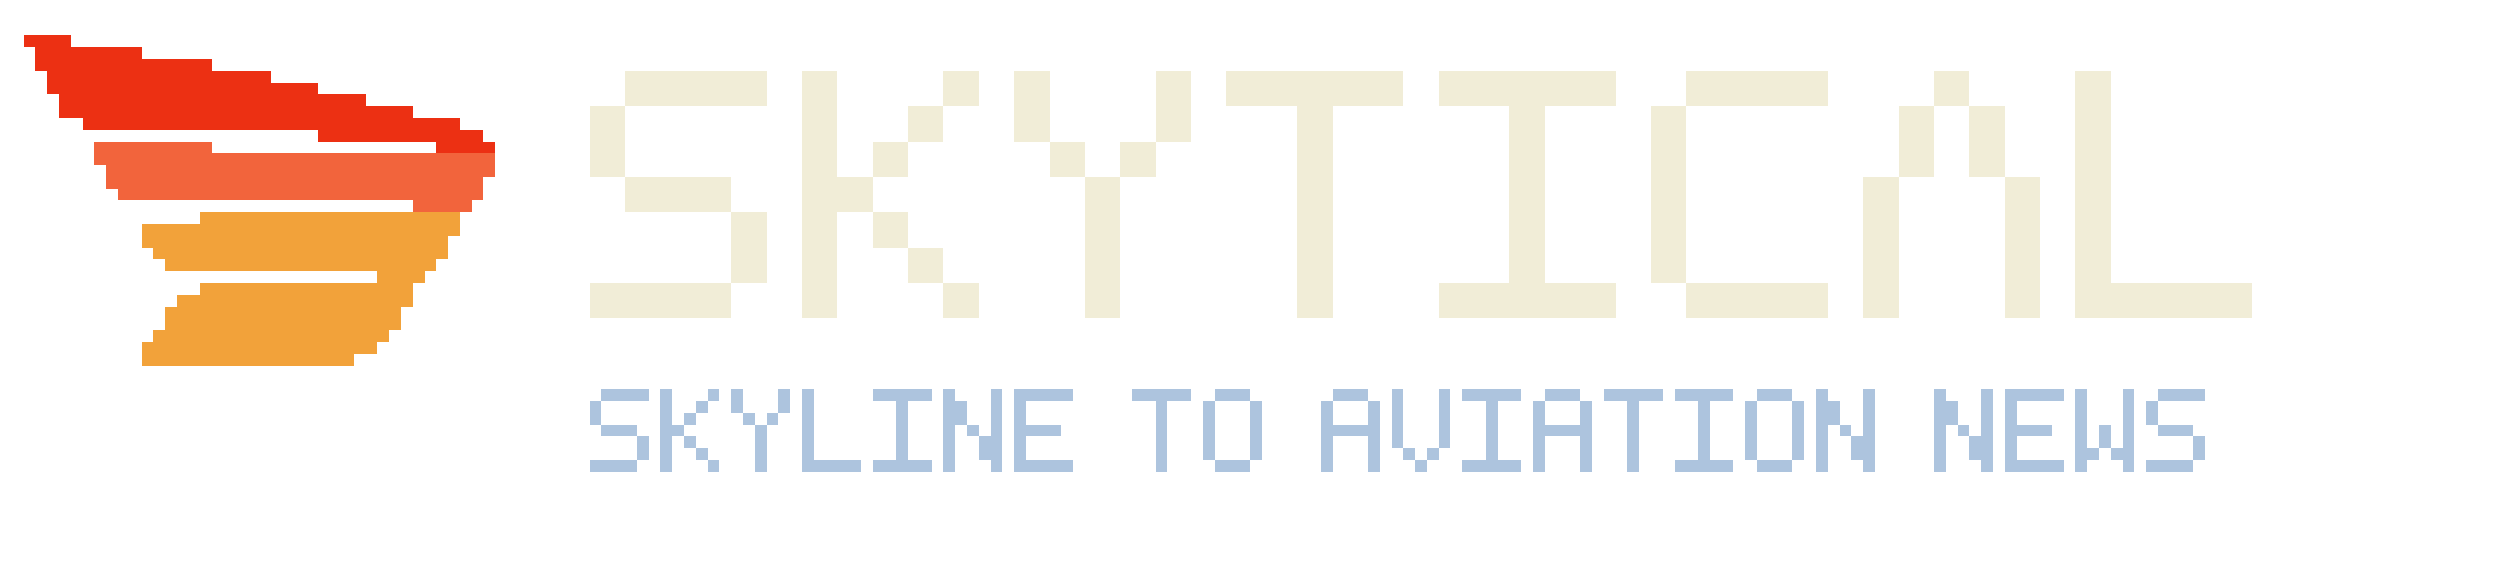
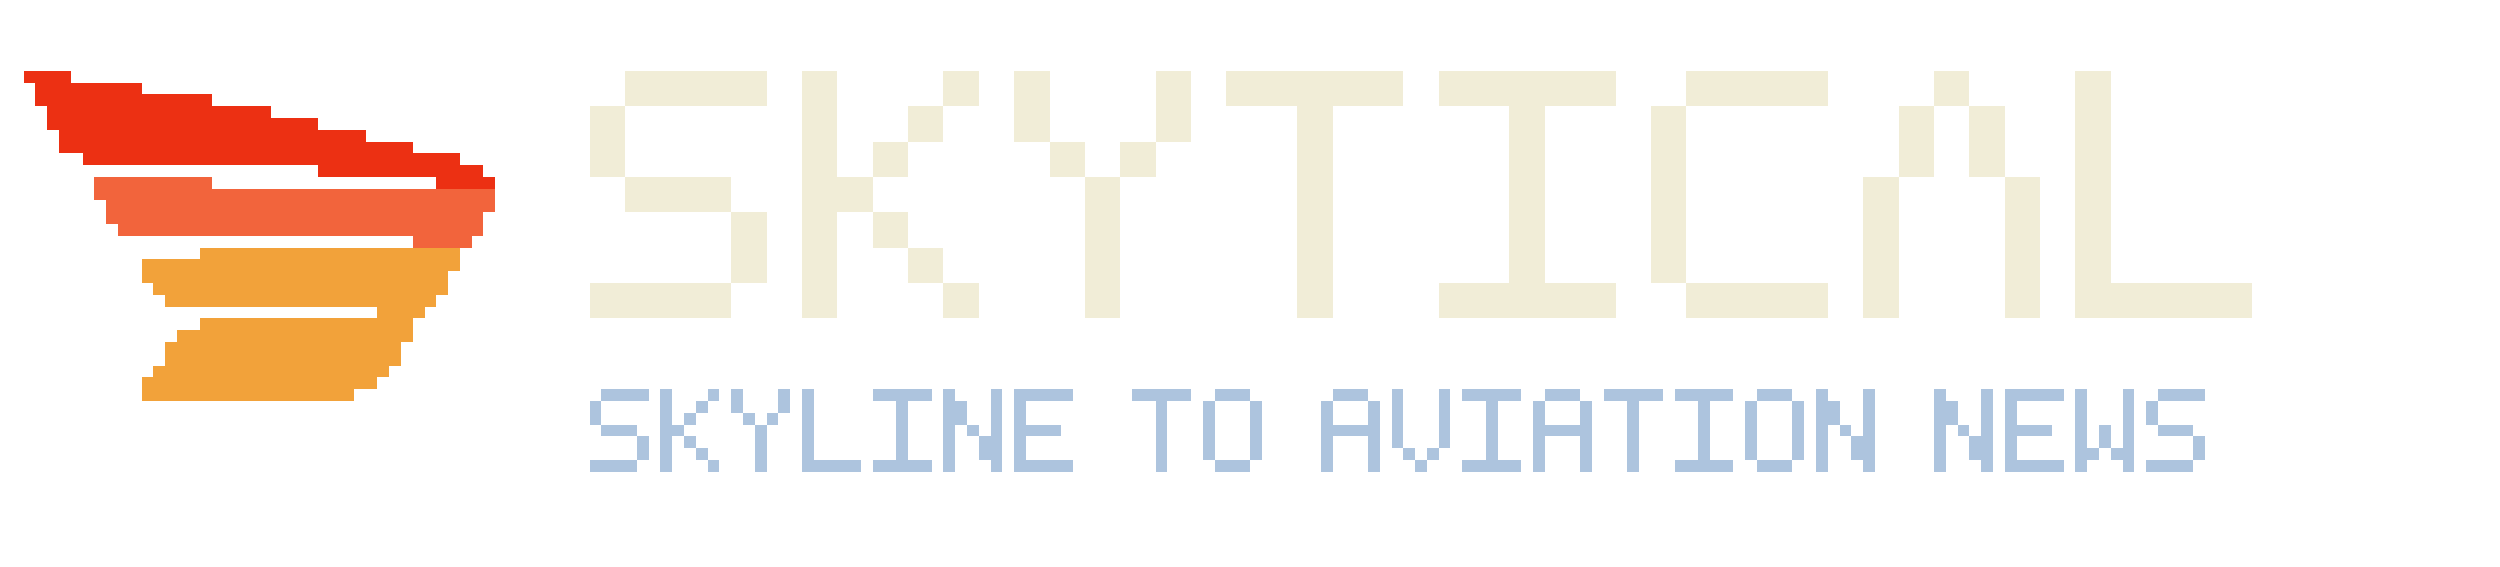
<svg xmlns="http://www.w3.org/2000/svg" width="212" height="48" viewBox="0 0 212 48" shape-rendering="crispEdges" role="img" aria-labelledby="title">
-   <rect x="2" y="3" width="4" height="1" fill="#EC3013" />
-   <rect x="3" y="4" width="9" height="1" fill="#EC3013" />
-   <rect x="3" y="5" width="15" height="1" fill="#EC3013" />
-   <rect x="4" y="6" width="19" height="1" fill="#EC3013" />
-   <rect x="4" y="7" width="23" height="1" fill="#EC3013" />
-   <rect x="5" y="8" width="26" height="1" fill="#EC3013" />
-   <rect x="5" y="9" width="30" height="1" fill="#EC3013" />
-   <rect x="7" y="10" width="32" height="1" fill="#EC3013" />
-   <rect x="27" y="11" width="14" height="1" fill="#EC3013" />
-   <rect x="8" y="12" width="10" height="1" fill="#F2643C" />
-   <rect x="37" y="12" width="5" height="1" fill="#EC3013" />
-   <rect x="8" y="13" width="34" height="1" fill="#F2643C" />
-   <rect x="9" y="14" width="33" height="1" fill="#F2643C" />
-   <rect x="9" y="15" width="32" height="1" fill="#F2643C" />
-   <rect x="10" y="16" width="31" height="1" fill="#F2643C" />
-   <rect x="35" y="17" width="5" height="1" fill="#F2643C" />
-   <rect x="17" y="18" width="22" height="1" fill="#F2A23A" />
-   <rect x="12" y="19" width="27" height="1" fill="#F2A23A" />
-   <rect x="12" y="20" width="26" height="1" fill="#F2A23A" />
-   <rect x="13" y="21" width="25" height="1" fill="#F2A23A" />
-   <rect x="14" y="22" width="23" height="1" fill="#F2A23A" />
-   <rect x="32" y="23" width="4" height="1" fill="#F2A23A" />
-   <rect x="17" y="24" width="18" height="1" fill="#F2A23A" />
-   <rect x="15" y="25" width="20" height="1" fill="#F2A23A" />
-   <rect x="14" y="26" width="20" height="1" fill="#F2A23A" />
-   <rect x="14" y="27" width="20" height="1" fill="#F2A23A" />
-   <rect x="13" y="28" width="20" height="1" fill="#F2A23A" />
-   <rect x="12" y="29" width="20" height="1" fill="#F2A23A" />
-   <rect x="12" y="30" width="18" height="1" fill="#F2A23A" />
+   <rect x="2" y="6" width="4" height="1" fill="#EC3013" />
+   <rect x="3" y="7" width="9" height="1" fill="#EC3013" />
+   <rect x="3" y="8" width="15" height="1" fill="#EC3013" />
+   <rect x="4" y="9" width="19" height="1" fill="#EC3013" />
+   <rect x="4" y="10" width="23" height="1" fill="#EC3013" />
+   <rect x="5" y="11" width="26" height="1" fill="#EC3013" />
+   <rect x="5" y="12" width="30" height="1" fill="#EC3013" />
+   <rect x="7" y="13" width="32" height="1" fill="#EC3013" />
+   <rect x="27" y="14" width="14" height="1" fill="#EC3013" />
+   <rect x="8" y="15" width="10" height="1" fill="#F2643C" />
+   <rect x="37" y="15" width="5" height="1" fill="#EC3013" />
+   <rect x="8" y="16" width="34" height="1" fill="#F2643C" />
+   <rect x="9" y="17" width="33" height="1" fill="#F2643C" />
+   <rect x="9" y="18" width="32" height="1" fill="#F2643C" />
+   <rect x="10" y="19" width="31" height="1" fill="#F2643C" />
+   <rect x="35" y="20" width="5" height="1" fill="#F2643C" />
+   <rect x="17" y="21" width="22" height="1" fill="#F2A23A" />
+   <rect x="12" y="22" width="27" height="1" fill="#F2A23A" />
+   <rect x="12" y="23" width="26" height="1" fill="#F2A23A" />
+   <rect x="13" y="24" width="25" height="1" fill="#F2A23A" />
+   <rect x="14" y="25" width="23" height="1" fill="#F2A23A" />
+   <rect x="32" y="26" width="4" height="1" fill="#F2A23A" />
+   <rect x="17" y="27" width="18" height="1" fill="#F2A23A" />
+   <rect x="15" y="28" width="20" height="1" fill="#F2A23A" />
+   <rect x="14" y="29" width="20" height="1" fill="#F2A23A" />
+   <rect x="14" y="30" width="20" height="1" fill="#F2A23A" />
+   <rect x="13" y="31" width="20" height="1" fill="#F2A23A" />
+   <rect x="12" y="32" width="20" height="1" fill="#F2A23A" />
+   <rect x="12" y="33" width="18" height="1" fill="#F2A23A" />
  <rect x="53" y="6" width="3" height="3" fill="#F1EDD7" />
  <rect x="56" y="6" width="3" height="3" fill="#F1EDD7" />
  <rect x="59" y="6" width="3" height="3" fill="#F1EDD7" />
  <rect x="62" y="6" width="3" height="3" fill="#F1EDD7" />
  <rect x="50" y="9" width="3" height="3" fill="#F1EDD7" />
  <rect x="50" y="12" width="3" height="3" fill="#F1EDD7" />
  <rect x="53" y="15" width="3" height="3" fill="#F1EDD7" />
  <rect x="56" y="15" width="3" height="3" fill="#F1EDD7" />
  <rect x="59" y="15" width="3" height="3" fill="#F1EDD7" />
  <rect x="62" y="18" width="3" height="3" fill="#F1EDD7" />
  <rect x="62" y="21" width="3" height="3" fill="#F1EDD7" />
  <rect x="50" y="24" width="3" height="3" fill="#F1EDD7" />
  <rect x="53" y="24" width="3" height="3" fill="#F1EDD7" />
  <rect x="56" y="24" width="3" height="3" fill="#F1EDD7" />
  <rect x="59" y="24" width="3" height="3" fill="#F1EDD7" />
  <rect x="68" y="6" width="3" height="3" fill="#F1EDD7" />
  <rect x="80" y="6" width="3" height="3" fill="#F1EDD7" />
  <rect x="68" y="9" width="3" height="3" fill="#F1EDD7" />
  <rect x="77" y="9" width="3" height="3" fill="#F1EDD7" />
  <rect x="68" y="12" width="3" height="3" fill="#F1EDD7" />
  <rect x="74" y="12" width="3" height="3" fill="#F1EDD7" />
  <rect x="68" y="15" width="3" height="3" fill="#F1EDD7" />
  <rect x="71" y="15" width="3" height="3" fill="#F1EDD7" />
  <rect x="68" y="18" width="3" height="3" fill="#F1EDD7" />
  <rect x="74" y="18" width="3" height="3" fill="#F1EDD7" />
  <rect x="68" y="21" width="3" height="3" fill="#F1EDD7" />
  <rect x="77" y="21" width="3" height="3" fill="#F1EDD7" />
  <rect x="68" y="24" width="3" height="3" fill="#F1EDD7" />
  <rect x="80" y="24" width="3" height="3" fill="#F1EDD7" />
  <rect x="86" y="6" width="3" height="3" fill="#F1EDD7" />
  <rect x="98" y="6" width="3" height="3" fill="#F1EDD7" />
  <rect x="86" y="9" width="3" height="3" fill="#F1EDD7" />
  <rect x="98" y="9" width="3" height="3" fill="#F1EDD7" />
  <rect x="89" y="12" width="3" height="3" fill="#F1EDD7" />
  <rect x="95" y="12" width="3" height="3" fill="#F1EDD7" />
  <rect x="92" y="15" width="3" height="3" fill="#F1EDD7" />
  <rect x="92" y="18" width="3" height="3" fill="#F1EDD7" />
  <rect x="92" y="21" width="3" height="3" fill="#F1EDD7" />
  <rect x="92" y="24" width="3" height="3" fill="#F1EDD7" />
  <rect x="104" y="6" width="3" height="3" fill="#F1EDD7" />
  <rect x="107" y="6" width="3" height="3" fill="#F1EDD7" />
  <rect x="110" y="6" width="3" height="3" fill="#F1EDD7" />
  <rect x="113" y="6" width="3" height="3" fill="#F1EDD7" />
  <rect x="116" y="6" width="3" height="3" fill="#F1EDD7" />
  <rect x="110" y="9" width="3" height="3" fill="#F1EDD7" />
  <rect x="110" y="12" width="3" height="3" fill="#F1EDD7" />
  <rect x="110" y="15" width="3" height="3" fill="#F1EDD7" />
  <rect x="110" y="18" width="3" height="3" fill="#F1EDD7" />
  <rect x="110" y="21" width="3" height="3" fill="#F1EDD7" />
  <rect x="110" y="24" width="3" height="3" fill="#F1EDD7" />
  <rect x="122" y="6" width="3" height="3" fill="#F1EDD7" />
  <rect x="125" y="6" width="3" height="3" fill="#F1EDD7" />
  <rect x="128" y="6" width="3" height="3" fill="#F1EDD7" />
  <rect x="131" y="6" width="3" height="3" fill="#F1EDD7" />
  <rect x="134" y="6" width="3" height="3" fill="#F1EDD7" />
  <rect x="128" y="9" width="3" height="3" fill="#F1EDD7" />
  <rect x="128" y="12" width="3" height="3" fill="#F1EDD7" />
  <rect x="128" y="15" width="3" height="3" fill="#F1EDD7" />
  <rect x="128" y="18" width="3" height="3" fill="#F1EDD7" />
  <rect x="128" y="21" width="3" height="3" fill="#F1EDD7" />
  <rect x="122" y="24" width="3" height="3" fill="#F1EDD7" />
  <rect x="125" y="24" width="3" height="3" fill="#F1EDD7" />
  <rect x="128" y="24" width="3" height="3" fill="#F1EDD7" />
  <rect x="131" y="24" width="3" height="3" fill="#F1EDD7" />
  <rect x="134" y="24" width="3" height="3" fill="#F1EDD7" />
  <rect x="143" y="6" width="3" height="3" fill="#F1EDD7" />
  <rect x="146" y="6" width="3" height="3" fill="#F1EDD7" />
  <rect x="149" y="6" width="3" height="3" fill="#F1EDD7" />
  <rect x="152" y="6" width="3" height="3" fill="#F1EDD7" />
  <rect x="140" y="9" width="3" height="3" fill="#F1EDD7" />
  <rect x="140" y="12" width="3" height="3" fill="#F1EDD7" />
  <rect x="140" y="15" width="3" height="3" fill="#F1EDD7" />
  <rect x="140" y="18" width="3" height="3" fill="#F1EDD7" />
  <rect x="140" y="21" width="3" height="3" fill="#F1EDD7" />
  <rect x="143" y="24" width="3" height="3" fill="#F1EDD7" />
  <rect x="146" y="24" width="3" height="3" fill="#F1EDD7" />
  <rect x="149" y="24" width="3" height="3" fill="#F1EDD7" />
  <rect x="152" y="24" width="3" height="3" fill="#F1EDD7" />
  <rect x="164" y="6" width="3" height="3" fill="#F1EDD7" />
  <rect x="161" y="9" width="3" height="3" fill="#F1EDD7" />
  <rect x="167" y="9" width="3" height="3" fill="#F1EDD7" />
  <rect x="161" y="12" width="3" height="3" fill="#F1EDD7" />
  <rect x="167" y="12" width="3" height="3" fill="#F1EDD7" />
  <rect x="158" y="15" width="3" height="3" fill="#F1EDD7" />
  <rect x="170" y="15" width="3" height="3" fill="#F1EDD7" />
  <rect x="158" y="18" width="3" height="3" fill="#F1EDD7" />
  <rect x="170" y="18" width="3" height="3" fill="#F1EDD7" />
  <rect x="158" y="21" width="3" height="3" fill="#F1EDD7" />
  <rect x="170" y="21" width="3" height="3" fill="#F1EDD7" />
  <rect x="158" y="24" width="3" height="3" fill="#F1EDD7" />
  <rect x="170" y="24" width="3" height="3" fill="#F1EDD7" />
  <rect x="176" y="6" width="3" height="3" fill="#F1EDD7" />
  <rect x="176" y="9" width="3" height="3" fill="#F1EDD7" />
  <rect x="176" y="12" width="3" height="3" fill="#F1EDD7" />
  <rect x="176" y="15" width="3" height="3" fill="#F1EDD7" />
  <rect x="176" y="18" width="3" height="3" fill="#F1EDD7" />
  <rect x="176" y="21" width="3" height="3" fill="#F1EDD7" />
  <rect x="176" y="24" width="3" height="3" fill="#F1EDD7" />
  <rect x="179" y="24" width="3" height="3" fill="#F1EDD7" />
  <rect x="182" y="24" width="3" height="3" fill="#F1EDD7" />
  <rect x="185" y="24" width="3" height="3" fill="#F1EDD7" />
  <rect x="188" y="24" width="3" height="3" fill="#F1EDD7" />
  <rect x="51" y="33" width="1" height="1" fill="#ADC4DE" />
  <rect x="52" y="33" width="1" height="1" fill="#ADC4DE" />
  <rect x="53" y="33" width="1" height="1" fill="#ADC4DE" />
  <rect x="54" y="33" width="1" height="1" fill="#ADC4DE" />
  <rect x="50" y="34" width="1" height="1" fill="#ADC4DE" />
  <rect x="50" y="35" width="1" height="1" fill="#ADC4DE" />
  <rect x="51" y="36" width="1" height="1" fill="#ADC4DE" />
  <rect x="52" y="36" width="1" height="1" fill="#ADC4DE" />
  <rect x="53" y="36" width="1" height="1" fill="#ADC4DE" />
  <rect x="54" y="37" width="1" height="1" fill="#ADC4DE" />
  <rect x="54" y="38" width="1" height="1" fill="#ADC4DE" />
  <rect x="50" y="39" width="1" height="1" fill="#ADC4DE" />
  <rect x="51" y="39" width="1" height="1" fill="#ADC4DE" />
  <rect x="52" y="39" width="1" height="1" fill="#ADC4DE" />
  <rect x="53" y="39" width="1" height="1" fill="#ADC4DE" />
  <rect x="56" y="33" width="1" height="1" fill="#ADC4DE" />
  <rect x="60" y="33" width="1" height="1" fill="#ADC4DE" />
  <rect x="56" y="34" width="1" height="1" fill="#ADC4DE" />
  <rect x="59" y="34" width="1" height="1" fill="#ADC4DE" />
  <rect x="56" y="35" width="1" height="1" fill="#ADC4DE" />
  <rect x="58" y="35" width="1" height="1" fill="#ADC4DE" />
  <rect x="56" y="36" width="1" height="1" fill="#ADC4DE" />
  <rect x="57" y="36" width="1" height="1" fill="#ADC4DE" />
  <rect x="56" y="37" width="1" height="1" fill="#ADC4DE" />
  <rect x="58" y="37" width="1" height="1" fill="#ADC4DE" />
  <rect x="56" y="38" width="1" height="1" fill="#ADC4DE" />
  <rect x="59" y="38" width="1" height="1" fill="#ADC4DE" />
  <rect x="56" y="39" width="1" height="1" fill="#ADC4DE" />
  <rect x="60" y="39" width="1" height="1" fill="#ADC4DE" />
  <rect x="62" y="33" width="1" height="1" fill="#ADC4DE" />
  <rect x="66" y="33" width="1" height="1" fill="#ADC4DE" />
  <rect x="62" y="34" width="1" height="1" fill="#ADC4DE" />
  <rect x="66" y="34" width="1" height="1" fill="#ADC4DE" />
  <rect x="63" y="35" width="1" height="1" fill="#ADC4DE" />
  <rect x="65" y="35" width="1" height="1" fill="#ADC4DE" />
  <rect x="64" y="36" width="1" height="1" fill="#ADC4DE" />
  <rect x="64" y="37" width="1" height="1" fill="#ADC4DE" />
  <rect x="64" y="38" width="1" height="1" fill="#ADC4DE" />
  <rect x="64" y="39" width="1" height="1" fill="#ADC4DE" />
  <rect x="68" y="33" width="1" height="1" fill="#ADC4DE" />
  <rect x="68" y="34" width="1" height="1" fill="#ADC4DE" />
  <rect x="68" y="35" width="1" height="1" fill="#ADC4DE" />
  <rect x="68" y="36" width="1" height="1" fill="#ADC4DE" />
  <rect x="68" y="37" width="1" height="1" fill="#ADC4DE" />
  <rect x="68" y="38" width="1" height="1" fill="#ADC4DE" />
  <rect x="68" y="39" width="1" height="1" fill="#ADC4DE" />
  <rect x="69" y="39" width="1" height="1" fill="#ADC4DE" />
  <rect x="70" y="39" width="1" height="1" fill="#ADC4DE" />
  <rect x="71" y="39" width="1" height="1" fill="#ADC4DE" />
  <rect x="72" y="39" width="1" height="1" fill="#ADC4DE" />
  <rect x="74" y="33" width="1" height="1" fill="#ADC4DE" />
  <rect x="75" y="33" width="1" height="1" fill="#ADC4DE" />
  <rect x="76" y="33" width="1" height="1" fill="#ADC4DE" />
  <rect x="77" y="33" width="1" height="1" fill="#ADC4DE" />
  <rect x="78" y="33" width="1" height="1" fill="#ADC4DE" />
  <rect x="76" y="34" width="1" height="1" fill="#ADC4DE" />
  <rect x="76" y="35" width="1" height="1" fill="#ADC4DE" />
  <rect x="76" y="36" width="1" height="1" fill="#ADC4DE" />
  <rect x="76" y="37" width="1" height="1" fill="#ADC4DE" />
  <rect x="76" y="38" width="1" height="1" fill="#ADC4DE" />
  <rect x="74" y="39" width="1" height="1" fill="#ADC4DE" />
  <rect x="75" y="39" width="1" height="1" fill="#ADC4DE" />
  <rect x="76" y="39" width="1" height="1" fill="#ADC4DE" />
  <rect x="77" y="39" width="1" height="1" fill="#ADC4DE" />
  <rect x="78" y="39" width="1" height="1" fill="#ADC4DE" />
  <rect x="80" y="33" width="1" height="1" fill="#ADC4DE" />
  <rect x="84" y="33" width="1" height="1" fill="#ADC4DE" />
  <rect x="80" y="34" width="1" height="1" fill="#ADC4DE" />
  <rect x="81" y="34" width="1" height="1" fill="#ADC4DE" />
  <rect x="84" y="34" width="1" height="1" fill="#ADC4DE" />
  <rect x="80" y="35" width="1" height="1" fill="#ADC4DE" />
  <rect x="81" y="35" width="1" height="1" fill="#ADC4DE" />
  <rect x="84" y="35" width="1" height="1" fill="#ADC4DE" />
  <rect x="80" y="36" width="1" height="1" fill="#ADC4DE" />
  <rect x="82" y="36" width="1" height="1" fill="#ADC4DE" />
  <rect x="84" y="36" width="1" height="1" fill="#ADC4DE" />
  <rect x="80" y="37" width="1" height="1" fill="#ADC4DE" />
  <rect x="83" y="37" width="1" height="1" fill="#ADC4DE" />
  <rect x="84" y="37" width="1" height="1" fill="#ADC4DE" />
  <rect x="80" y="38" width="1" height="1" fill="#ADC4DE" />
  <rect x="83" y="38" width="1" height="1" fill="#ADC4DE" />
  <rect x="84" y="38" width="1" height="1" fill="#ADC4DE" />
  <rect x="80" y="39" width="1" height="1" fill="#ADC4DE" />
  <rect x="84" y="39" width="1" height="1" fill="#ADC4DE" />
  <rect x="86" y="33" width="1" height="1" fill="#ADC4DE" />
  <rect x="87" y="33" width="1" height="1" fill="#ADC4DE" />
  <rect x="88" y="33" width="1" height="1" fill="#ADC4DE" />
  <rect x="89" y="33" width="1" height="1" fill="#ADC4DE" />
  <rect x="90" y="33" width="1" height="1" fill="#ADC4DE" />
  <rect x="86" y="34" width="1" height="1" fill="#ADC4DE" />
  <rect x="86" y="35" width="1" height="1" fill="#ADC4DE" />
  <rect x="86" y="36" width="1" height="1" fill="#ADC4DE" />
  <rect x="87" y="36" width="1" height="1" fill="#ADC4DE" />
  <rect x="88" y="36" width="1" height="1" fill="#ADC4DE" />
  <rect x="89" y="36" width="1" height="1" fill="#ADC4DE" />
  <rect x="86" y="37" width="1" height="1" fill="#ADC4DE" />
  <rect x="86" y="38" width="1" height="1" fill="#ADC4DE" />
  <rect x="86" y="39" width="1" height="1" fill="#ADC4DE" />
  <rect x="87" y="39" width="1" height="1" fill="#ADC4DE" />
  <rect x="88" y="39" width="1" height="1" fill="#ADC4DE" />
  <rect x="89" y="39" width="1" height="1" fill="#ADC4DE" />
  <rect x="90" y="39" width="1" height="1" fill="#ADC4DE" />
  <rect x="96" y="33" width="1" height="1" fill="#ADC4DE" />
  <rect x="97" y="33" width="1" height="1" fill="#ADC4DE" />
  <rect x="98" y="33" width="1" height="1" fill="#ADC4DE" />
  <rect x="99" y="33" width="1" height="1" fill="#ADC4DE" />
  <rect x="100" y="33" width="1" height="1" fill="#ADC4DE" />
  <rect x="98" y="34" width="1" height="1" fill="#ADC4DE" />
  <rect x="98" y="35" width="1" height="1" fill="#ADC4DE" />
  <rect x="98" y="36" width="1" height="1" fill="#ADC4DE" />
  <rect x="98" y="37" width="1" height="1" fill="#ADC4DE" />
  <rect x="98" y="38" width="1" height="1" fill="#ADC4DE" />
  <rect x="98" y="39" width="1" height="1" fill="#ADC4DE" />
  <rect x="103" y="33" width="1" height="1" fill="#ADC4DE" />
  <rect x="104" y="33" width="1" height="1" fill="#ADC4DE" />
  <rect x="105" y="33" width="1" height="1" fill="#ADC4DE" />
  <rect x="102" y="34" width="1" height="1" fill="#ADC4DE" />
  <rect x="106" y="34" width="1" height="1" fill="#ADC4DE" />
  <rect x="102" y="35" width="1" height="1" fill="#ADC4DE" />
  <rect x="106" y="35" width="1" height="1" fill="#ADC4DE" />
  <rect x="102" y="36" width="1" height="1" fill="#ADC4DE" />
  <rect x="106" y="36" width="1" height="1" fill="#ADC4DE" />
  <rect x="102" y="37" width="1" height="1" fill="#ADC4DE" />
  <rect x="106" y="37" width="1" height="1" fill="#ADC4DE" />
  <rect x="102" y="38" width="1" height="1" fill="#ADC4DE" />
  <rect x="106" y="38" width="1" height="1" fill="#ADC4DE" />
  <rect x="103" y="39" width="1" height="1" fill="#ADC4DE" />
  <rect x="104" y="39" width="1" height="1" fill="#ADC4DE" />
  <rect x="105" y="39" width="1" height="1" fill="#ADC4DE" />
  <rect x="113" y="33" width="1" height="1" fill="#ADC4DE" />
  <rect x="114" y="33" width="1" height="1" fill="#ADC4DE" />
  <rect x="115" y="33" width="1" height="1" fill="#ADC4DE" />
  <rect x="112" y="34" width="1" height="1" fill="#ADC4DE" />
  <rect x="116" y="34" width="1" height="1" fill="#ADC4DE" />
  <rect x="112" y="35" width="1" height="1" fill="#ADC4DE" />
  <rect x="116" y="35" width="1" height="1" fill="#ADC4DE" />
  <rect x="112" y="36" width="1" height="1" fill="#ADC4DE" />
  <rect x="113" y="36" width="1" height="1" fill="#ADC4DE" />
  <rect x="114" y="36" width="1" height="1" fill="#ADC4DE" />
  <rect x="115" y="36" width="1" height="1" fill="#ADC4DE" />
  <rect x="116" y="36" width="1" height="1" fill="#ADC4DE" />
  <rect x="112" y="37" width="1" height="1" fill="#ADC4DE" />
  <rect x="116" y="37" width="1" height="1" fill="#ADC4DE" />
  <rect x="112" y="38" width="1" height="1" fill="#ADC4DE" />
  <rect x="116" y="38" width="1" height="1" fill="#ADC4DE" />
  <rect x="112" y="39" width="1" height="1" fill="#ADC4DE" />
  <rect x="116" y="39" width="1" height="1" fill="#ADC4DE" />
  <rect x="118" y="33" width="1" height="1" fill="#ADC4DE" />
  <rect x="122" y="33" width="1" height="1" fill="#ADC4DE" />
  <rect x="118" y="34" width="1" height="1" fill="#ADC4DE" />
  <rect x="122" y="34" width="1" height="1" fill="#ADC4DE" />
  <rect x="118" y="35" width="1" height="1" fill="#ADC4DE" />
  <rect x="122" y="35" width="1" height="1" fill="#ADC4DE" />
  <rect x="118" y="36" width="1" height="1" fill="#ADC4DE" />
  <rect x="122" y="36" width="1" height="1" fill="#ADC4DE" />
  <rect x="118" y="37" width="1" height="1" fill="#ADC4DE" />
  <rect x="122" y="37" width="1" height="1" fill="#ADC4DE" />
  <rect x="119" y="38" width="1" height="1" fill="#ADC4DE" />
  <rect x="121" y="38" width="1" height="1" fill="#ADC4DE" />
  <rect x="120" y="39" width="1" height="1" fill="#ADC4DE" />
  <rect x="124" y="33" width="1" height="1" fill="#ADC4DE" />
  <rect x="125" y="33" width="1" height="1" fill="#ADC4DE" />
  <rect x="126" y="33" width="1" height="1" fill="#ADC4DE" />
  <rect x="127" y="33" width="1" height="1" fill="#ADC4DE" />
  <rect x="128" y="33" width="1" height="1" fill="#ADC4DE" />
  <rect x="126" y="34" width="1" height="1" fill="#ADC4DE" />
  <rect x="126" y="35" width="1" height="1" fill="#ADC4DE" />
  <rect x="126" y="36" width="1" height="1" fill="#ADC4DE" />
  <rect x="126" y="37" width="1" height="1" fill="#ADC4DE" />
  <rect x="126" y="38" width="1" height="1" fill="#ADC4DE" />
  <rect x="124" y="39" width="1" height="1" fill="#ADC4DE" />
  <rect x="125" y="39" width="1" height="1" fill="#ADC4DE" />
  <rect x="126" y="39" width="1" height="1" fill="#ADC4DE" />
  <rect x="127" y="39" width="1" height="1" fill="#ADC4DE" />
  <rect x="128" y="39" width="1" height="1" fill="#ADC4DE" />
  <rect x="131" y="33" width="1" height="1" fill="#ADC4DE" />
  <rect x="132" y="33" width="1" height="1" fill="#ADC4DE" />
  <rect x="133" y="33" width="1" height="1" fill="#ADC4DE" />
  <rect x="130" y="34" width="1" height="1" fill="#ADC4DE" />
  <rect x="134" y="34" width="1" height="1" fill="#ADC4DE" />
  <rect x="130" y="35" width="1" height="1" fill="#ADC4DE" />
  <rect x="134" y="35" width="1" height="1" fill="#ADC4DE" />
  <rect x="130" y="36" width="1" height="1" fill="#ADC4DE" />
  <rect x="131" y="36" width="1" height="1" fill="#ADC4DE" />
  <rect x="132" y="36" width="1" height="1" fill="#ADC4DE" />
  <rect x="133" y="36" width="1" height="1" fill="#ADC4DE" />
  <rect x="134" y="36" width="1" height="1" fill="#ADC4DE" />
  <rect x="130" y="37" width="1" height="1" fill="#ADC4DE" />
  <rect x="134" y="37" width="1" height="1" fill="#ADC4DE" />
  <rect x="130" y="38" width="1" height="1" fill="#ADC4DE" />
  <rect x="134" y="38" width="1" height="1" fill="#ADC4DE" />
  <rect x="130" y="39" width="1" height="1" fill="#ADC4DE" />
  <rect x="134" y="39" width="1" height="1" fill="#ADC4DE" />
  <rect x="136" y="33" width="1" height="1" fill="#ADC4DE" />
  <rect x="137" y="33" width="1" height="1" fill="#ADC4DE" />
  <rect x="138" y="33" width="1" height="1" fill="#ADC4DE" />
  <rect x="139" y="33" width="1" height="1" fill="#ADC4DE" />
  <rect x="140" y="33" width="1" height="1" fill="#ADC4DE" />
  <rect x="138" y="34" width="1" height="1" fill="#ADC4DE" />
  <rect x="138" y="35" width="1" height="1" fill="#ADC4DE" />
  <rect x="138" y="36" width="1" height="1" fill="#ADC4DE" />
  <rect x="138" y="37" width="1" height="1" fill="#ADC4DE" />
  <rect x="138" y="38" width="1" height="1" fill="#ADC4DE" />
  <rect x="138" y="39" width="1" height="1" fill="#ADC4DE" />
  <rect x="142" y="33" width="1" height="1" fill="#ADC4DE" />
  <rect x="143" y="33" width="1" height="1" fill="#ADC4DE" />
  <rect x="144" y="33" width="1" height="1" fill="#ADC4DE" />
  <rect x="145" y="33" width="1" height="1" fill="#ADC4DE" />
  <rect x="146" y="33" width="1" height="1" fill="#ADC4DE" />
  <rect x="144" y="34" width="1" height="1" fill="#ADC4DE" />
  <rect x="144" y="35" width="1" height="1" fill="#ADC4DE" />
  <rect x="144" y="36" width="1" height="1" fill="#ADC4DE" />
  <rect x="144" y="37" width="1" height="1" fill="#ADC4DE" />
  <rect x="144" y="38" width="1" height="1" fill="#ADC4DE" />
  <rect x="142" y="39" width="1" height="1" fill="#ADC4DE" />
  <rect x="143" y="39" width="1" height="1" fill="#ADC4DE" />
  <rect x="144" y="39" width="1" height="1" fill="#ADC4DE" />
  <rect x="145" y="39" width="1" height="1" fill="#ADC4DE" />
  <rect x="146" y="39" width="1" height="1" fill="#ADC4DE" />
  <rect x="149" y="33" width="1" height="1" fill="#ADC4DE" />
  <rect x="150" y="33" width="1" height="1" fill="#ADC4DE" />
  <rect x="151" y="33" width="1" height="1" fill="#ADC4DE" />
  <rect x="148" y="34" width="1" height="1" fill="#ADC4DE" />
  <rect x="152" y="34" width="1" height="1" fill="#ADC4DE" />
  <rect x="148" y="35" width="1" height="1" fill="#ADC4DE" />
  <rect x="152" y="35" width="1" height="1" fill="#ADC4DE" />
  <rect x="148" y="36" width="1" height="1" fill="#ADC4DE" />
  <rect x="152" y="36" width="1" height="1" fill="#ADC4DE" />
  <rect x="148" y="37" width="1" height="1" fill="#ADC4DE" />
  <rect x="152" y="37" width="1" height="1" fill="#ADC4DE" />
  <rect x="148" y="38" width="1" height="1" fill="#ADC4DE" />
  <rect x="152" y="38" width="1" height="1" fill="#ADC4DE" />
  <rect x="149" y="39" width="1" height="1" fill="#ADC4DE" />
  <rect x="150" y="39" width="1" height="1" fill="#ADC4DE" />
  <rect x="151" y="39" width="1" height="1" fill="#ADC4DE" />
  <rect x="154" y="33" width="1" height="1" fill="#ADC4DE" />
  <rect x="158" y="33" width="1" height="1" fill="#ADC4DE" />
  <rect x="154" y="34" width="1" height="1" fill="#ADC4DE" />
  <rect x="155" y="34" width="1" height="1" fill="#ADC4DE" />
  <rect x="158" y="34" width="1" height="1" fill="#ADC4DE" />
  <rect x="154" y="35" width="1" height="1" fill="#ADC4DE" />
  <rect x="155" y="35" width="1" height="1" fill="#ADC4DE" />
  <rect x="158" y="35" width="1" height="1" fill="#ADC4DE" />
  <rect x="154" y="36" width="1" height="1" fill="#ADC4DE" />
  <rect x="156" y="36" width="1" height="1" fill="#ADC4DE" />
  <rect x="158" y="36" width="1" height="1" fill="#ADC4DE" />
  <rect x="154" y="37" width="1" height="1" fill="#ADC4DE" />
  <rect x="157" y="37" width="1" height="1" fill="#ADC4DE" />
  <rect x="158" y="37" width="1" height="1" fill="#ADC4DE" />
  <rect x="154" y="38" width="1" height="1" fill="#ADC4DE" />
  <rect x="157" y="38" width="1" height="1" fill="#ADC4DE" />
  <rect x="158" y="38" width="1" height="1" fill="#ADC4DE" />
  <rect x="154" y="39" width="1" height="1" fill="#ADC4DE" />
  <rect x="158" y="39" width="1" height="1" fill="#ADC4DE" />
  <rect x="164" y="33" width="1" height="1" fill="#ADC4DE" />
  <rect x="168" y="33" width="1" height="1" fill="#ADC4DE" />
  <rect x="164" y="34" width="1" height="1" fill="#ADC4DE" />
  <rect x="165" y="34" width="1" height="1" fill="#ADC4DE" />
  <rect x="168" y="34" width="1" height="1" fill="#ADC4DE" />
  <rect x="164" y="35" width="1" height="1" fill="#ADC4DE" />
  <rect x="165" y="35" width="1" height="1" fill="#ADC4DE" />
  <rect x="168" y="35" width="1" height="1" fill="#ADC4DE" />
  <rect x="164" y="36" width="1" height="1" fill="#ADC4DE" />
  <rect x="166" y="36" width="1" height="1" fill="#ADC4DE" />
  <rect x="168" y="36" width="1" height="1" fill="#ADC4DE" />
  <rect x="164" y="37" width="1" height="1" fill="#ADC4DE" />
  <rect x="167" y="37" width="1" height="1" fill="#ADC4DE" />
  <rect x="168" y="37" width="1" height="1" fill="#ADC4DE" />
  <rect x="164" y="38" width="1" height="1" fill="#ADC4DE" />
  <rect x="167" y="38" width="1" height="1" fill="#ADC4DE" />
  <rect x="168" y="38" width="1" height="1" fill="#ADC4DE" />
  <rect x="164" y="39" width="1" height="1" fill="#ADC4DE" />
  <rect x="168" y="39" width="1" height="1" fill="#ADC4DE" />
  <rect x="170" y="33" width="1" height="1" fill="#ADC4DE" />
  <rect x="171" y="33" width="1" height="1" fill="#ADC4DE" />
  <rect x="172" y="33" width="1" height="1" fill="#ADC4DE" />
  <rect x="173" y="33" width="1" height="1" fill="#ADC4DE" />
  <rect x="174" y="33" width="1" height="1" fill="#ADC4DE" />
  <rect x="170" y="34" width="1" height="1" fill="#ADC4DE" />
  <rect x="170" y="35" width="1" height="1" fill="#ADC4DE" />
  <rect x="170" y="36" width="1" height="1" fill="#ADC4DE" />
  <rect x="171" y="36" width="1" height="1" fill="#ADC4DE" />
  <rect x="172" y="36" width="1" height="1" fill="#ADC4DE" />
  <rect x="173" y="36" width="1" height="1" fill="#ADC4DE" />
  <rect x="170" y="37" width="1" height="1" fill="#ADC4DE" />
  <rect x="170" y="38" width="1" height="1" fill="#ADC4DE" />
  <rect x="170" y="39" width="1" height="1" fill="#ADC4DE" />
  <rect x="171" y="39" width="1" height="1" fill="#ADC4DE" />
  <rect x="172" y="39" width="1" height="1" fill="#ADC4DE" />
  <rect x="173" y="39" width="1" height="1" fill="#ADC4DE" />
  <rect x="174" y="39" width="1" height="1" fill="#ADC4DE" />
  <rect x="176" y="33" width="1" height="1" fill="#ADC4DE" />
  <rect x="180" y="33" width="1" height="1" fill="#ADC4DE" />
  <rect x="176" y="34" width="1" height="1" fill="#ADC4DE" />
  <rect x="180" y="34" width="1" height="1" fill="#ADC4DE" />
  <rect x="176" y="35" width="1" height="1" fill="#ADC4DE" />
  <rect x="180" y="35" width="1" height="1" fill="#ADC4DE" />
  <rect x="176" y="36" width="1" height="1" fill="#ADC4DE" />
  <rect x="178" y="36" width="1" height="1" fill="#ADC4DE" />
  <rect x="180" y="36" width="1" height="1" fill="#ADC4DE" />
  <rect x="176" y="37" width="1" height="1" fill="#ADC4DE" />
  <rect x="178" y="37" width="1" height="1" fill="#ADC4DE" />
  <rect x="180" y="37" width="1" height="1" fill="#ADC4DE" />
  <rect x="176" y="38" width="1" height="1" fill="#ADC4DE" />
  <rect x="177" y="38" width="1" height="1" fill="#ADC4DE" />
  <rect x="179" y="38" width="1" height="1" fill="#ADC4DE" />
  <rect x="180" y="38" width="1" height="1" fill="#ADC4DE" />
  <rect x="176" y="39" width="1" height="1" fill="#ADC4DE" />
  <rect x="180" y="39" width="1" height="1" fill="#ADC4DE" />
  <rect x="183" y="33" width="1" height="1" fill="#ADC4DE" />
  <rect x="184" y="33" width="1" height="1" fill="#ADC4DE" />
  <rect x="185" y="33" width="1" height="1" fill="#ADC4DE" />
  <rect x="186" y="33" width="1" height="1" fill="#ADC4DE" />
  <rect x="182" y="34" width="1" height="1" fill="#ADC4DE" />
  <rect x="182" y="35" width="1" height="1" fill="#ADC4DE" />
  <rect x="183" y="36" width="1" height="1" fill="#ADC4DE" />
  <rect x="184" y="36" width="1" height="1" fill="#ADC4DE" />
  <rect x="185" y="36" width="1" height="1" fill="#ADC4DE" />
  <rect x="186" y="37" width="1" height="1" fill="#ADC4DE" />
  <rect x="186" y="38" width="1" height="1" fill="#ADC4DE" />
  <rect x="182" y="39" width="1" height="1" fill="#ADC4DE" />
  <rect x="183" y="39" width="1" height="1" fill="#ADC4DE" />
  <rect x="184" y="39" width="1" height="1" fill="#ADC4DE" />
  <rect x="185" y="39" width="1" height="1" fill="#ADC4DE" />
</svg>
